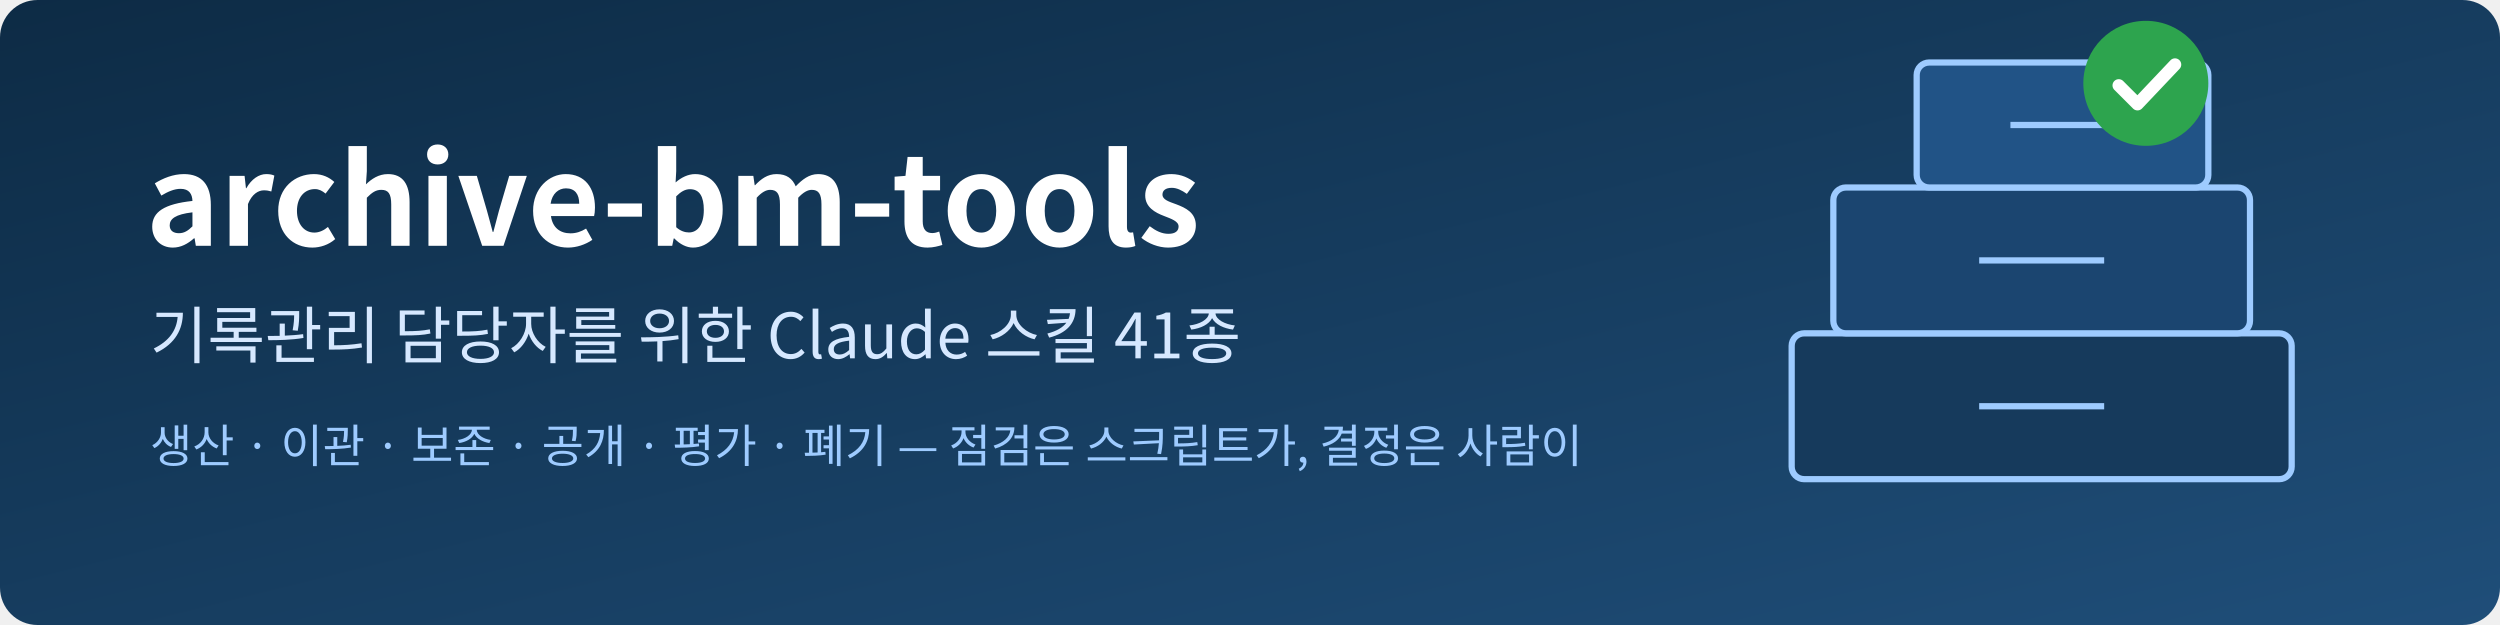
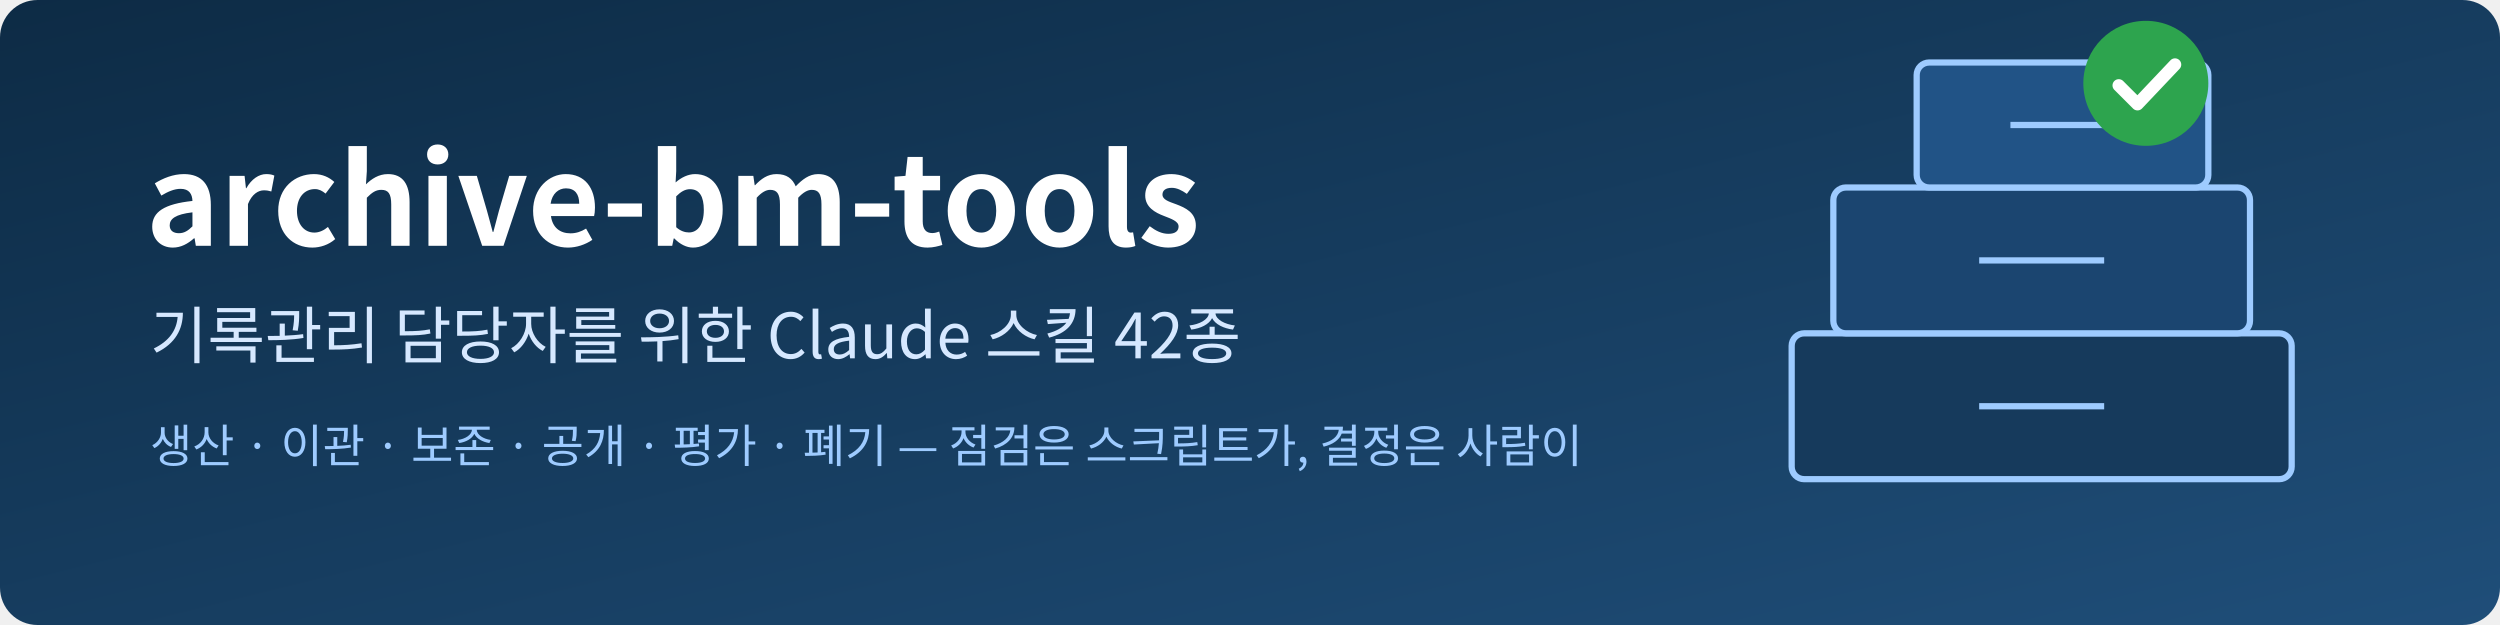
- <svg xmlns="http://www.w3.org/2000/svg" width="1200" height="300" viewBox="0 0 1200 300" role="img" aria-label="archive-bm-tools — 기록관리 담당자를 위한 Claude 스킬 41종">
+ <svg xmlns="http://www.w3.org/2000/svg" width="1200" height="300" viewBox="0 0 1200 300" role="img" aria-label="archive-bm-tools — 기록관리 담당자를 위한 Claude 스킬 42종">
  <defs>
    <linearGradient id="bg" x1="0" y1="0" x2="1" y2="1">
      <stop offset="0" stop-color="#0d2b45" />
      <stop offset="1" stop-color="#1f4e79" />
    </linearGradient>
  </defs>
  <rect width="1200" height="300" rx="18" fill="url(#bg)" />
  <g transform="translate(860,70)" fill="none" stroke="#9ecbff" stroke-width="3">
    <rect x="0" y="90" width="240" height="70" rx="6" fill="#163a5c" />
    <rect x="20" y="20" width="200" height="70" rx="6" fill="#1b4570" />
    <rect x="60" y="-40" width="140" height="60" rx="6" fill="#215386" />
    <line x1="90" y1="125" x2="150" y2="125" />
    <line x1="90" y1="55" x2="150" y2="55" />
    <line x1="105" y1="-10" x2="155" y2="-10" />
  </g>
  <g transform="translate(1030,40)">
    <circle r="30" fill="#2da44e" />
    <path d="M-13 1 L-4 10 L14 -9" fill="none" stroke="#fff" stroke-width="6" stroke-linecap="round" stroke-linejoin="round" />
  </g>
  <text x="70" y="118" font-family="'Noto Sans CJK KR','Malgun Gothic','Apple SD Gothic Neo',sans-serif" font-size="60" font-weight="700" fill="#ffffff">archive-bm-tools</text>
-   <text x="72" y="172" font-family="'Noto Sans CJK KR','Malgun Gothic','Apple SD Gothic Neo',sans-serif" font-size="30" fill="#d6e8ff">기록관리 담당자를 위한 Claude 스킬 41종</text>
+   <text x="72" y="172" font-family="'Noto Sans CJK KR','Malgun Gothic','Apple SD Gothic Neo',sans-serif" font-size="30" fill="#d6e8ff">기록관리 담당자를 위한 Claude 스킬 42종</text>
  <text x="72" y="222" font-family="'Noto Sans CJK KR','Malgun Gothic','Apple SD Gothic Neo',sans-serif" font-size="22" fill="#9ecbff">생산 · 이관 · 보존 · 공개 · 평가 · 폐기 — 점검은 스크립트가, 결정은 사람이</text>
</svg>
